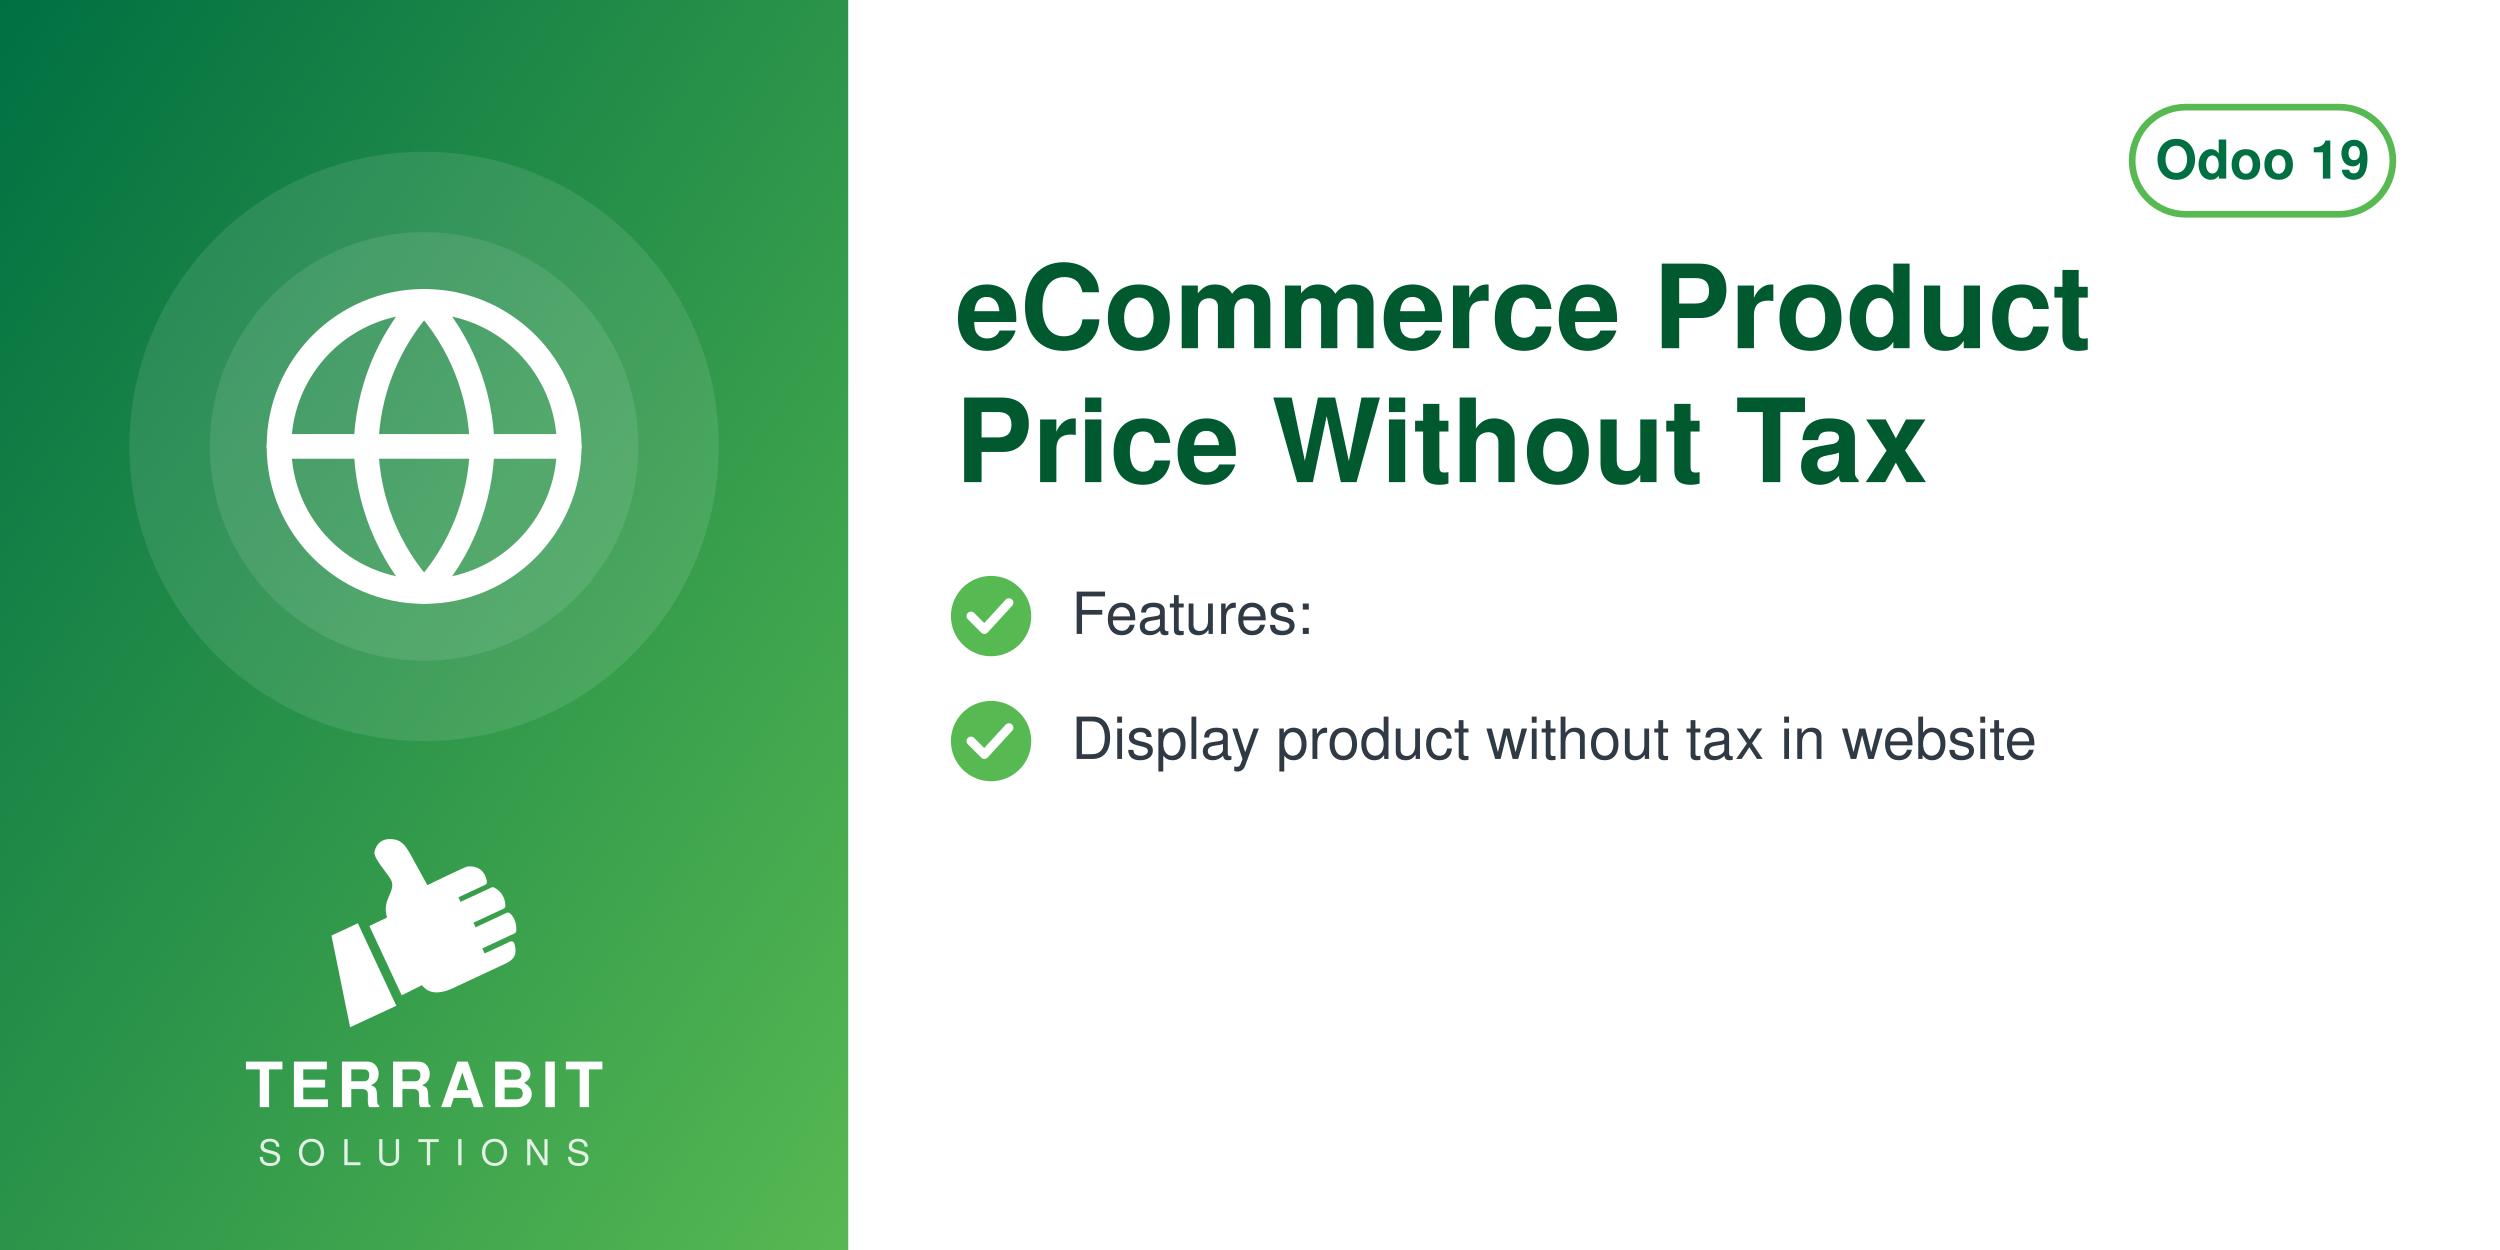
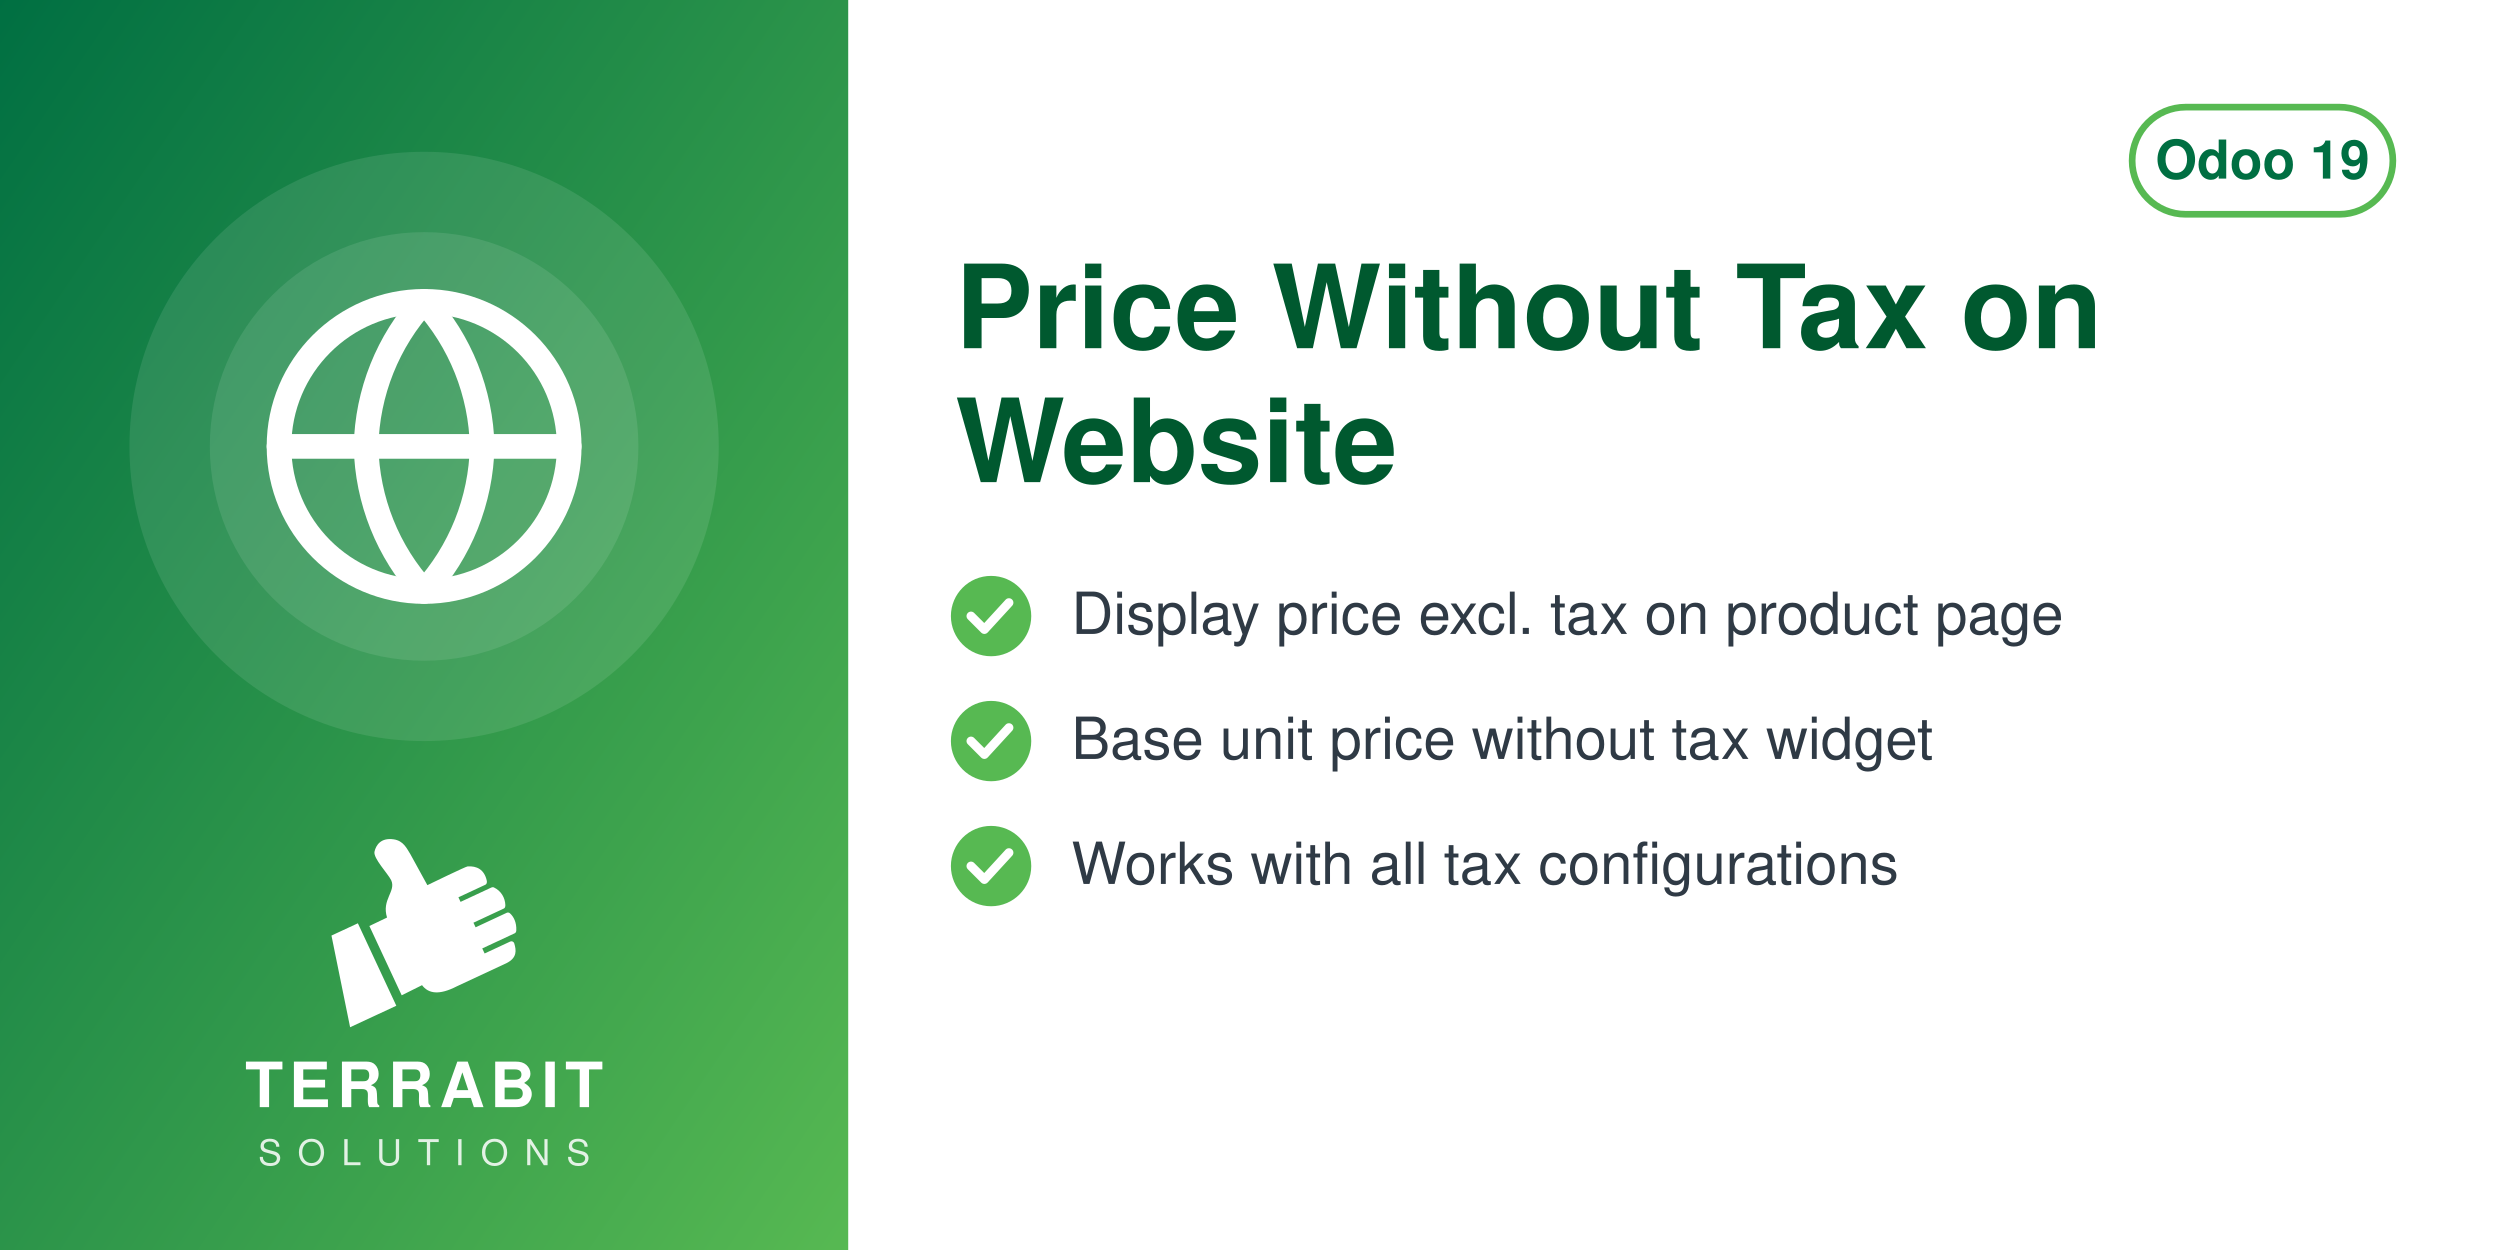
<svg xmlns="http://www.w3.org/2000/svg" width="560" height="280" viewBox="0 0 560 280">
  <defs>
    <linearGradient id="g" x1="0" y1="0" x2="1" y2="1">
      <stop offset="0" stop-color="#006F42" />
      <stop offset="1" stop-color="#57B952" />
    </linearGradient>
  </defs>
  <rect width="560" height="280" fill="#FFFFFF" />
  <rect width="190" height="280" fill="url(#g)" />
  <circle cx="95.0" cy="100" r="66" fill="white" opacity="0.10" />
  <circle cx="95.0" cy="100" r="48" fill="white" opacity="0.10" />
  <svg x="56.0" y="61.0" width="78" height="78" viewBox="0 0 24 24">
    <g fill="none" stroke="white" stroke-width="1.7" stroke-linecap="round" stroke-linejoin="round">
      <circle cx="12" cy="12" r="10" />
      <path d="M2 12h20M12 2a15.3 15.3 0 0 1 4 10 15.3 15.3 0 0 1-4 10 15.3 15.3 0 0 1-4-10 15.3 15.3 0 0 1 4-10z" />
    </g>
  </svg>
  <svg x="72.0" y="186" width="46" height="46" viewBox="4045 2535 3400 3400" preserveAspectRatio="xMidYMid meet">
    <path fill="#FFFFFF" d="M4648.32 4073.59l636.59 1365.17 -765.09 355.96 -308.63 -1517.87 437.13 -203.26zm725.61 1192.32l336.75 -167.88c105.65,140.85 282.69,170.72 576.82,18.8l819.92 -382.33c181.4,-90.13 164.26,-214.57 130.07,-328.43 -4.28,-14.25 -13.68,-24.81 -27.34,-30.7 -13.67,-5.89 -27.61,-5.11 -41.09,1.18l-422.32 196.93 -39.04 -83.72 538.07 -250.91c16.64,-7.76 24.7,-27.69 25.58,-46.04 6.48,-134.33 -44.36,-230.89 -105.84,-285.23 -15.2,-13.44 -35.71,-15.59 -54.12,-7l-513.92 239.64 -35.6 -76.34 506.31 -236.1c17.69,-8.25 22.52,-36.93 21.83,-56.45 -4.1,-117.31 -67.62,-232.74 -187.72,-290.66 -13.94,-6.72 -28.64,-6.36 -42.69,0.19l-511.21 238.38 -35.37 -75.86 448.98 -209.36c20.44,-9.53 25.81,-42.28 21.02,-64.32 -41.02,-189.07 -167.92,-247.8 -318.14,-237.87 -29.39,1.94 -589.86,273.16 -665.95,310.54l-281.84 -513.57c-59.06,-93.13 -112.7,-221.7 -276.47,-245.13 -211.24,-30.22 -291.56,94.38 -316.89,203.13 -25.32,108.75 223.84,365.99 276.05,473.69 85.52,184.27 -161.86,318.11 -68.41,617.99l-292.54 139.94 535.09 1147.51z" />
  </svg>
  <text x="95.0" y="248" text-anchor="middle" font-family="Helvetica,Arial,sans-serif" font-size="14" font-weight="800" letter-spacing="1.4" fill="white">TERRABIT</text>
  <text x="95.0" y="261" text-anchor="middle" font-family="Helvetica,Arial,sans-serif" font-size="8" font-weight="500" letter-spacing="3.6" fill="white" opacity="0.85">SOLUTIONS</text>
  <g>
    <rect x="477.6" y="24" width="58.4" height="24" rx="12" fill="none" stroke="#57B952" stroke-width="1.5" />
    <text x="506.8" y="40" text-anchor="middle" font-family="Helvetica,Arial,sans-serif" font-size="12" font-weight="700" fill="#006F42">Odoo 19</text>
  </g>
-   <text x="214" y="78" font-family="Helvetica,Arial,sans-serif" font-size="26" font-weight="700" fill="#00592F">eCommerce Product</text>
-   <text x="214" y="108" font-family="Helvetica,Arial,sans-serif" font-size="26" font-weight="700" fill="#00592F">Price Without Tax</text>
+   <text x="214" y="78" font-family="Helvetica,Arial,sans-serif" font-size="26" font-weight="700" fill="#00592F">Price Without Tax on</text>
+   <text x="214" y="108" font-family="Helvetica,Arial,sans-serif" font-size="26" font-weight="700" fill="#00592F">Website</text>
  <circle cx="222" cy="138" r="9" fill="#57B952" />
  <path d="M217.5 138 l3 3 l5.5 -6" fill="none" stroke="white" stroke-width="2" stroke-linecap="round" stroke-linejoin="round" />
-   <text x="240" y="142" font-family="Helvetica,Arial,sans-serif" font-size="13" fill="#2F3A45">Features:</text>
+   <text x="240" y="142" font-family="Helvetica,Arial,sans-serif" font-size="13" fill="#2F3A45">Display price excl. tax on product page</text>
  <circle cx="222" cy="166" r="9" fill="#57B952" />
  <path d="M217.5 166 l3 3 l5.5 -6" fill="none" stroke="white" stroke-width="2" stroke-linecap="round" stroke-linejoin="round" />
-   <text x="240" y="170" font-family="Helvetica,Arial,sans-serif" font-size="13" fill="#2F3A45">Display product without tax in website</text>
+   <text x="240" y="170" font-family="Helvetica,Arial,sans-serif" font-size="13" fill="#2F3A45">Base unit price without tax widget</text>
+   <circle cx="222" cy="194" r="9" fill="#57B952" />
+   <path d="M217.5 194 l3 3 l5.5 -6" fill="none" stroke="white" stroke-width="2" stroke-linecap="round" stroke-linejoin="round" />
+   <text x="240" y="198" font-family="Helvetica,Arial,sans-serif" font-size="13" fill="#2F3A45">Works with all tax configurations</text>
</svg>
